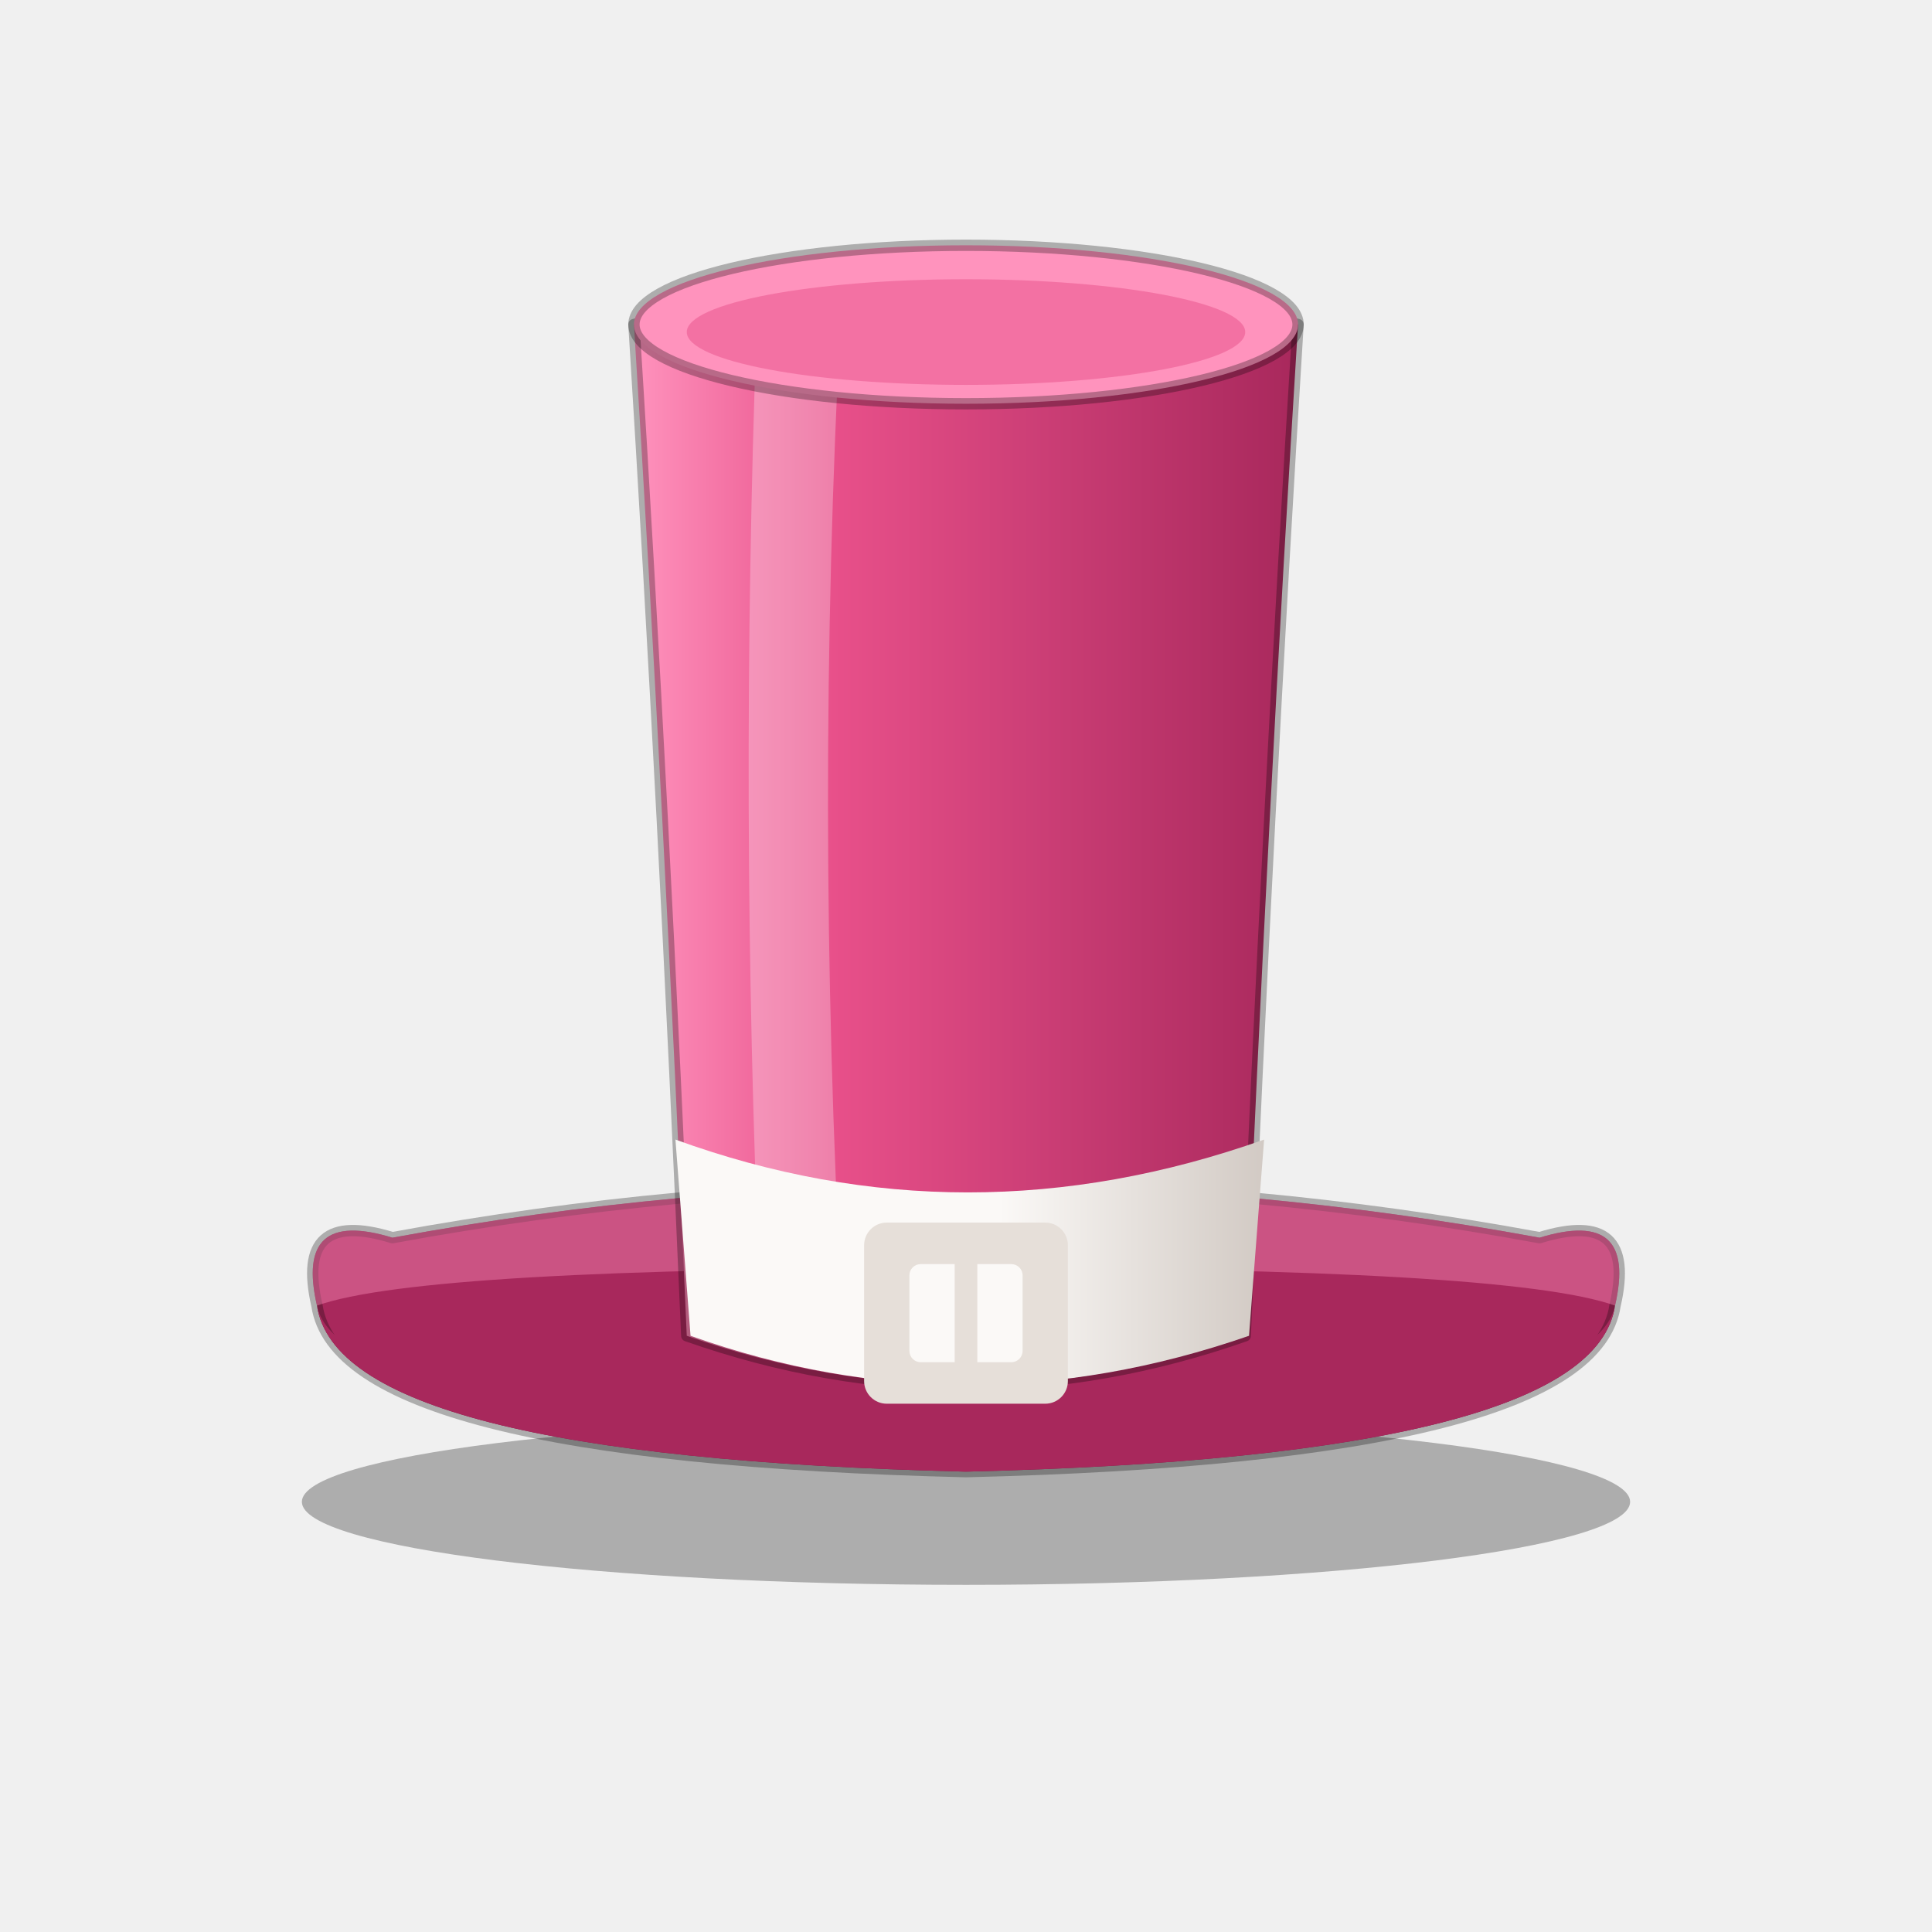
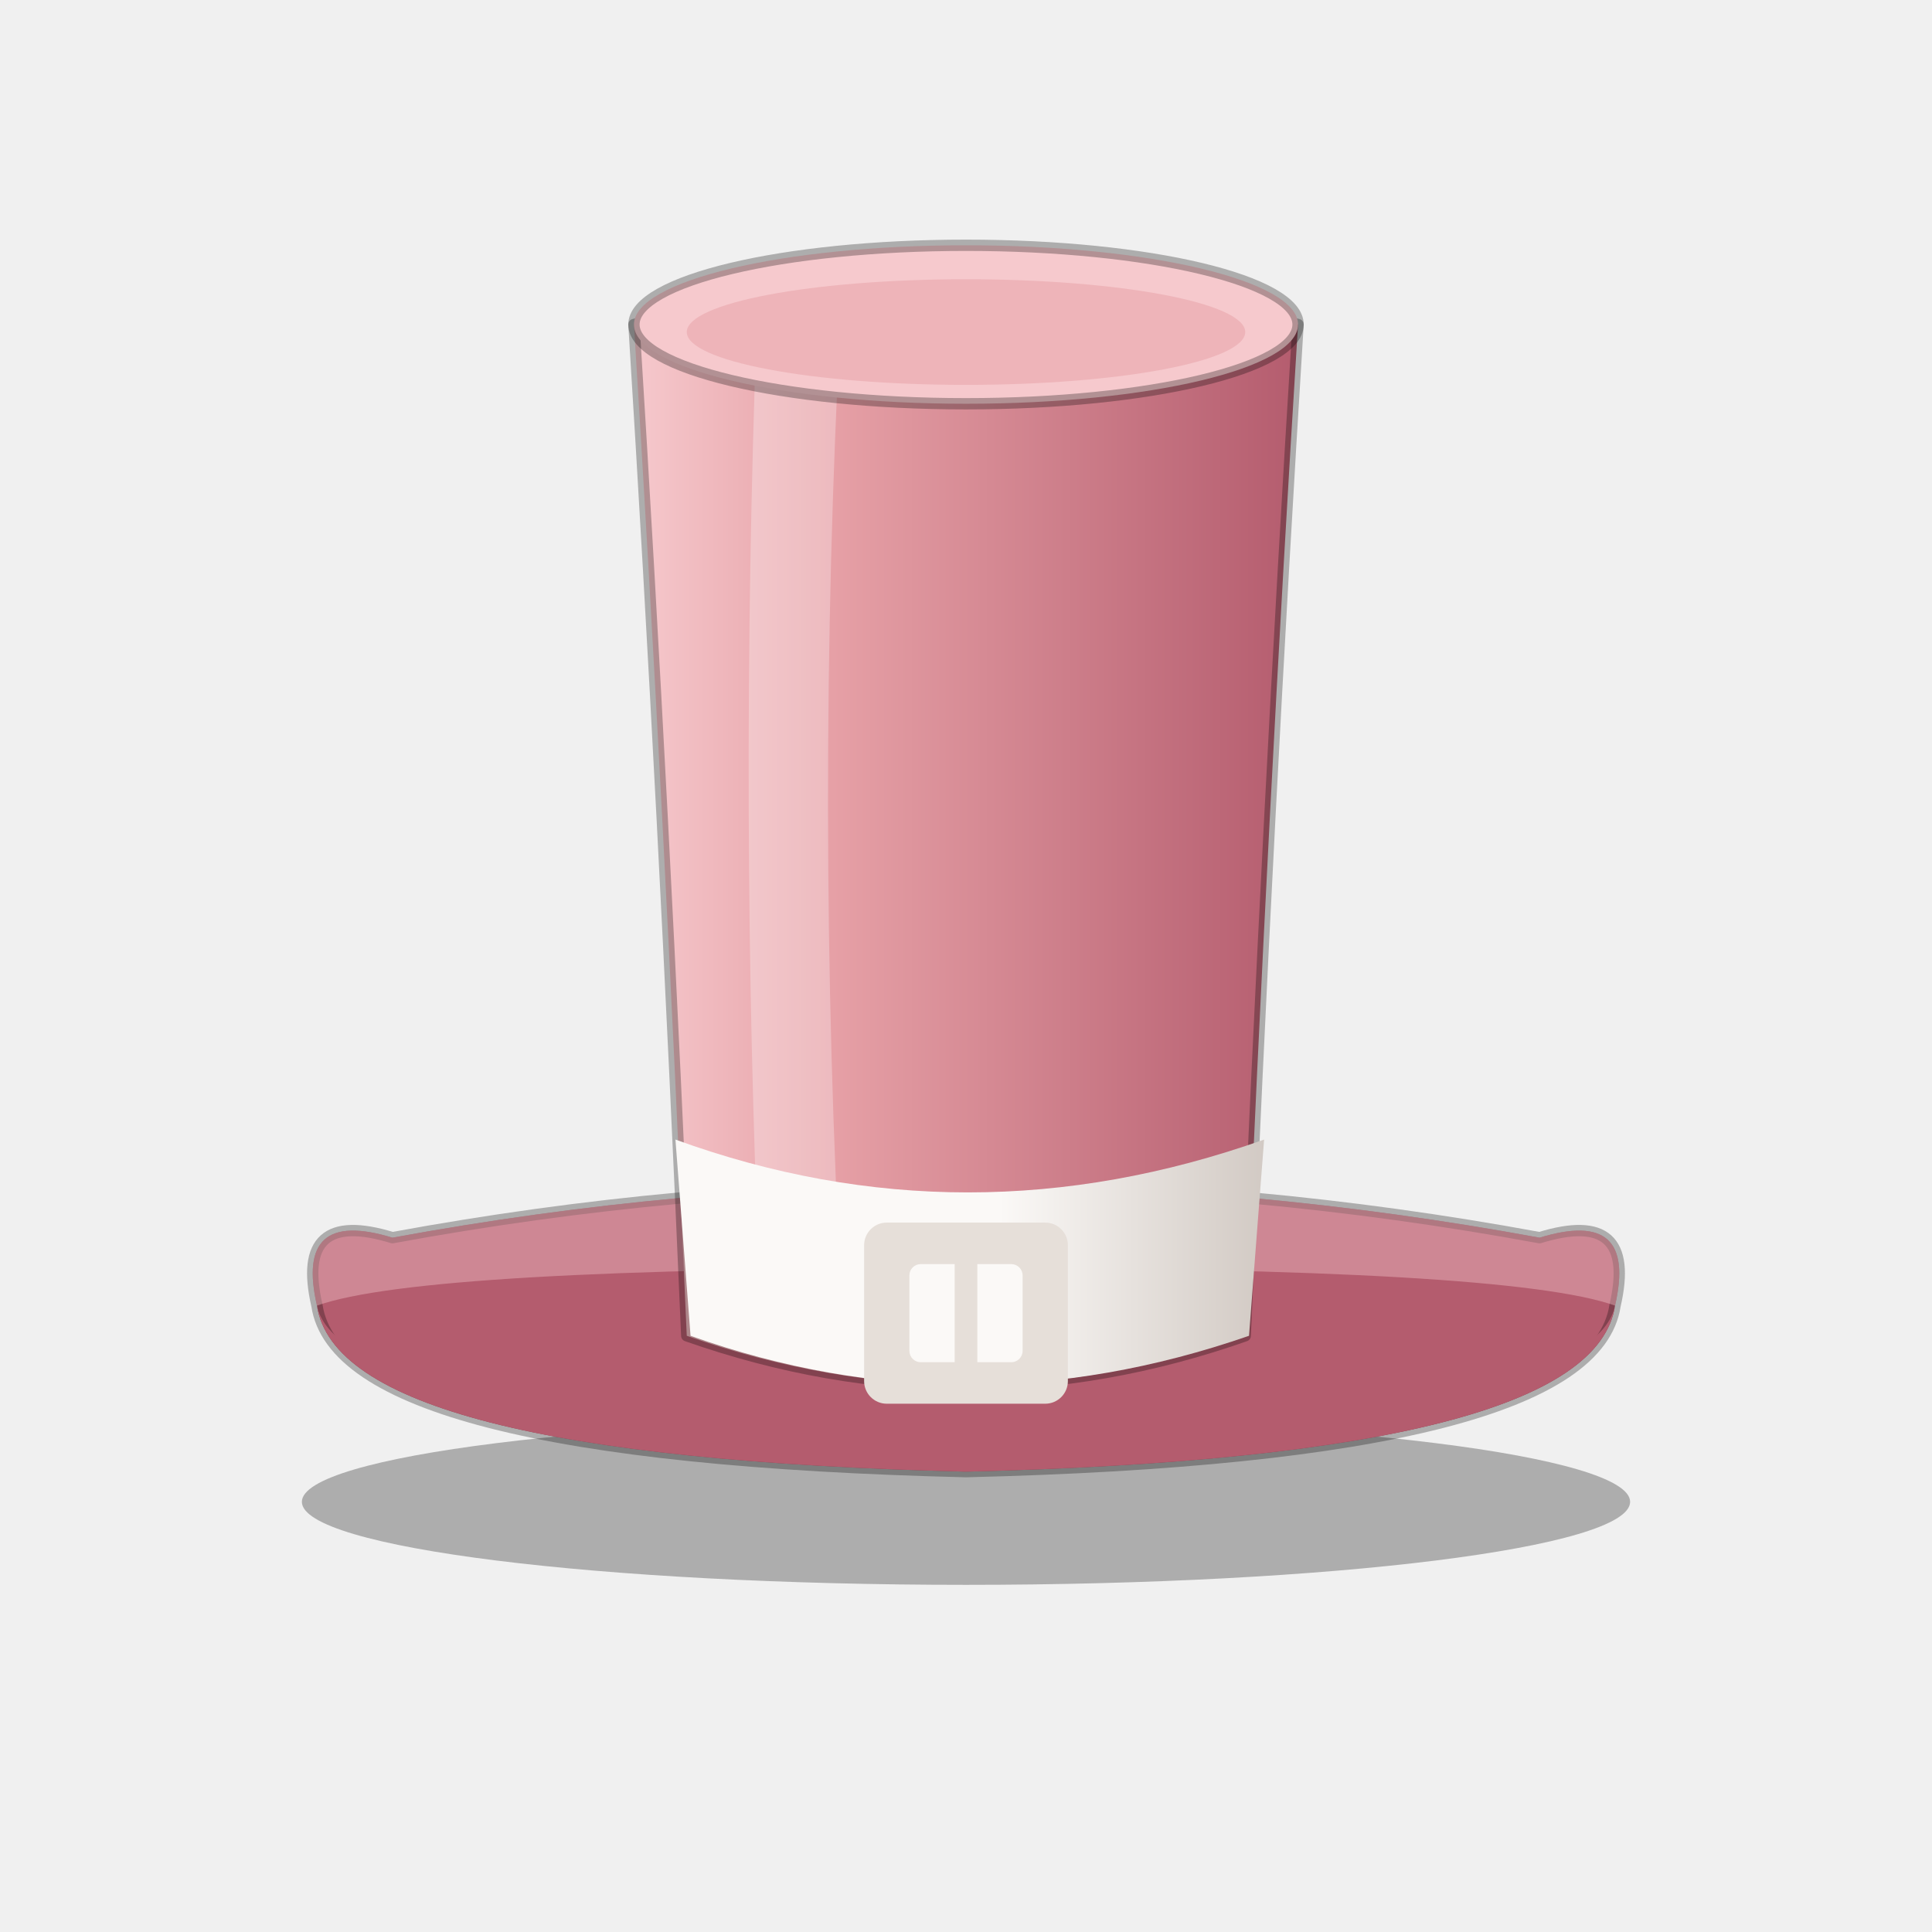
<svg xmlns="http://www.w3.org/2000/svg" viewBox="0 -10 512 512" width="512" height="512">
  <defs>
    <linearGradient id="be8508afbf9f7" x1="0" x2="1">
-       <stop offset="0" stop-color="#ff93bd" />
-       <stop offset="0.3" stop-color="#e8508a" />
-       <stop offset="1" stop-color="#a8285c" />
+       <stop offset="0" stop-color="#f6c9cd" />
+       <stop offset="0.3" stop-color="#e6a0a6" />
+       <stop offset="1" stop-color="#b45c6e" />
    </linearGradient>
    <linearGradient id="re8508afbf9f7" x1="0" x2="1">
      <stop offset="0" stop-color="#fbf9f7" />
      <stop offset="0.55" stop-color="#fbf9f7" />
      <stop offset="1" stop-color="#d2cac4" />
    </linearGradient>
  </defs>
  <ellipse cx="256" cy="388" rx="176" ry="22" fill="#000" opacity="0.28" />
-   <path d="M84 336 Q78 310 104 318 Q256 290 408 318 Q434 310 428 336 Q422 376 256 380 Q90 376 84 336 Z" fill="#a8285c" stroke="#000" stroke-opacity="0.28" stroke-width="3" stroke-linejoin="round" />
-   <path d="M84 336 Q78 310 104 318 Q256 290 408 318 Q434 310 428 336 Q400 326 256 326 Q112 326 84 336 Z" fill="#ff93bd" opacity="0.4" />
+   <path d="M84 336 Q78 310 104 318 Q256 290 408 318 Q434 310 428 336 Q422 376 256 380 Q90 376 84 336 Z" fill="#b45c6e" stroke="#000" stroke-opacity="0.28" stroke-width="3" stroke-linejoin="round" />
+   <path d="M84 336 Q78 310 104 318 Q256 290 408 318 Q434 310 428 336 Q400 326 256 326 Q112 326 84 336 Z" fill="#f6c9cd" opacity="0.4" />
  <path d="M182 344 Q176 204 168 76 Q256 52 344 76 Q336 204 330 344 Q256 370 182 344 Z" fill="url(#be8508afbf9f7)" stroke="#000" stroke-opacity="0.28" stroke-width="3" stroke-linejoin="round" />
  <path d="M200 92 Q196 220 202 346 L224 352 Q216 220 222 90 Z" fill="#fff" opacity="0.28" />
  <path d="M179 292 Q256 320 335 292 L331 344 Q256 370 183 344 Z" fill="url(#re8508afbf9f7)" />
  <rect x="229" y="314" width="54" height="48" rx="6" fill="#e6dfd9" />
  <rect x="241" y="325" width="30" height="26" rx="3" fill="#fbf9f7" />
  <rect x="253" y="318" width="6" height="40" fill="#e6dfd9" />
-   <ellipse cx="256" cy="76" rx="88" ry="21" fill="#ff93bd" stroke="#000" stroke-opacity="0.28" stroke-width="3" stroke-linejoin="round" />
-   <ellipse cx="256" cy="78" rx="74" ry="14" fill="#e8508a" opacity="0.5" />
-   <path d="M84 336 Q90 376 256 380 Q422 376 428 336 Q422 366 256 370 Q90 366 84 336 Z" fill="#a8285c" />
+   <ellipse cx="256" cy="76" rx="88" ry="21" fill="#f6c9cd" stroke="#000" stroke-opacity="0.28" stroke-width="3" stroke-linejoin="round" />
+   <ellipse cx="256" cy="78" rx="74" ry="14" fill="#e6a0a6" opacity="0.5" />
+   <path d="M84 336 Q90 376 256 380 Q422 376 428 336 Q422 366 256 370 Q90 366 84 336 Z" fill="#b45c6e" />
</svg>
